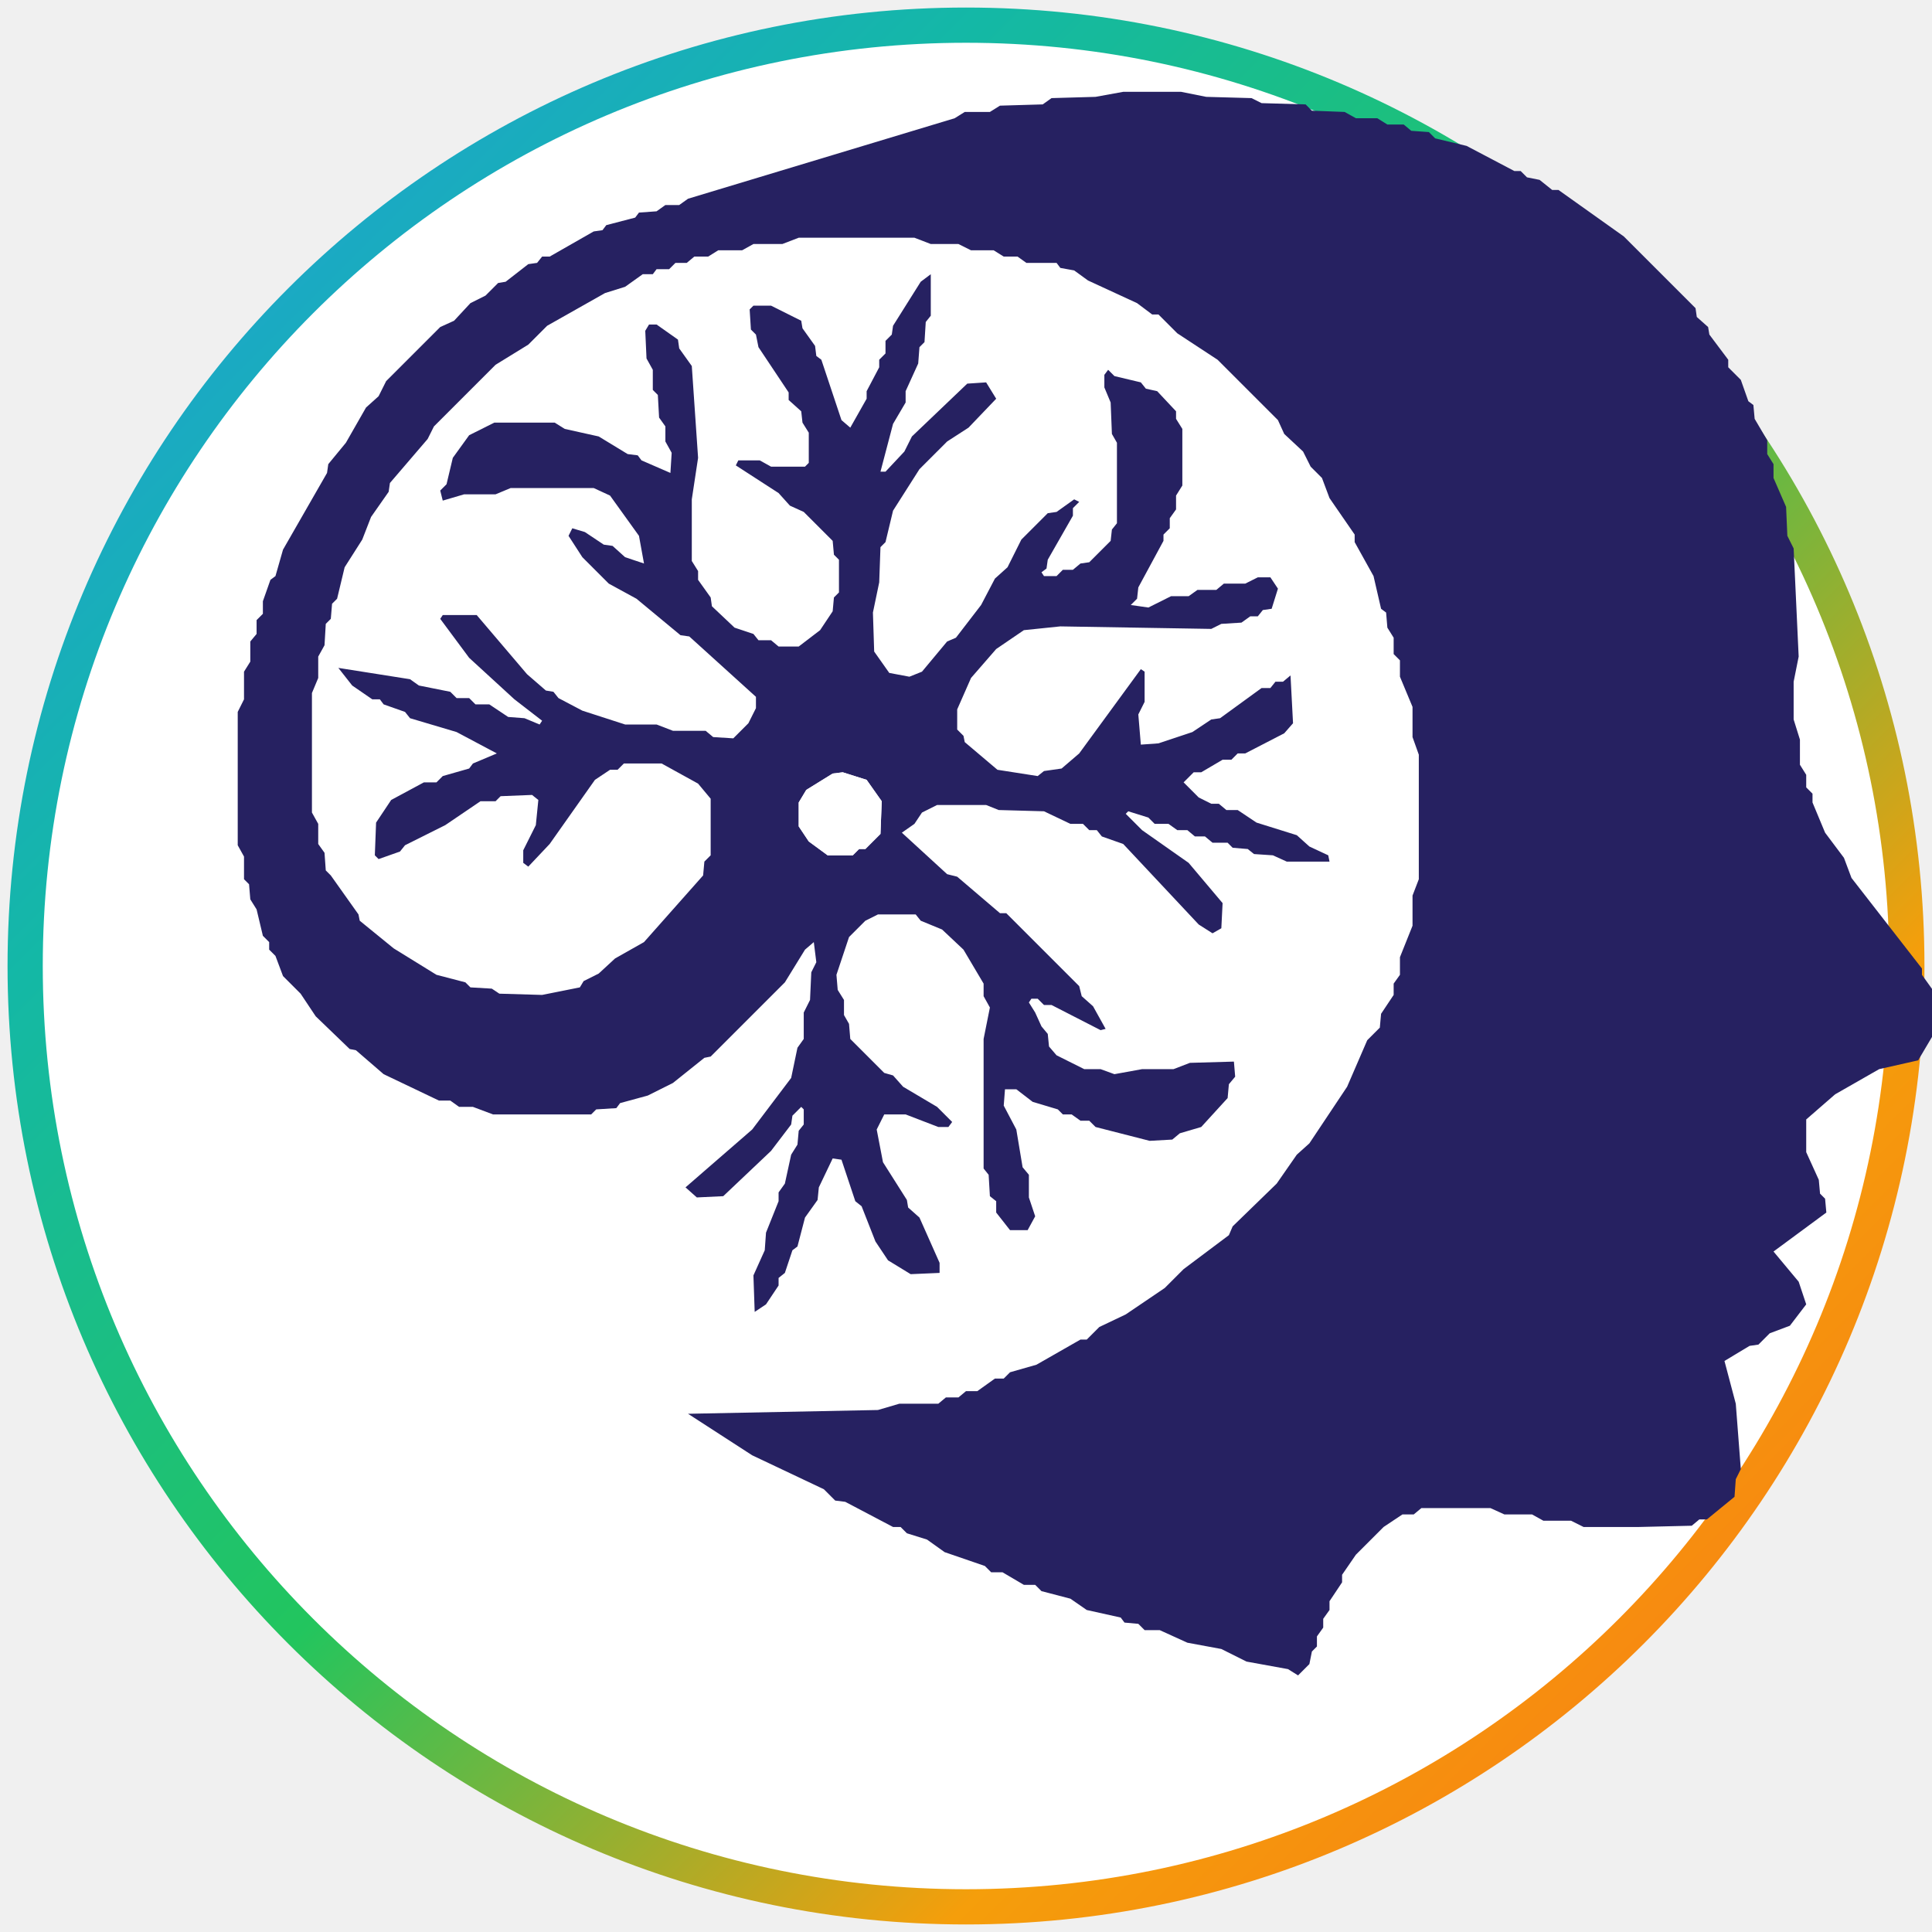
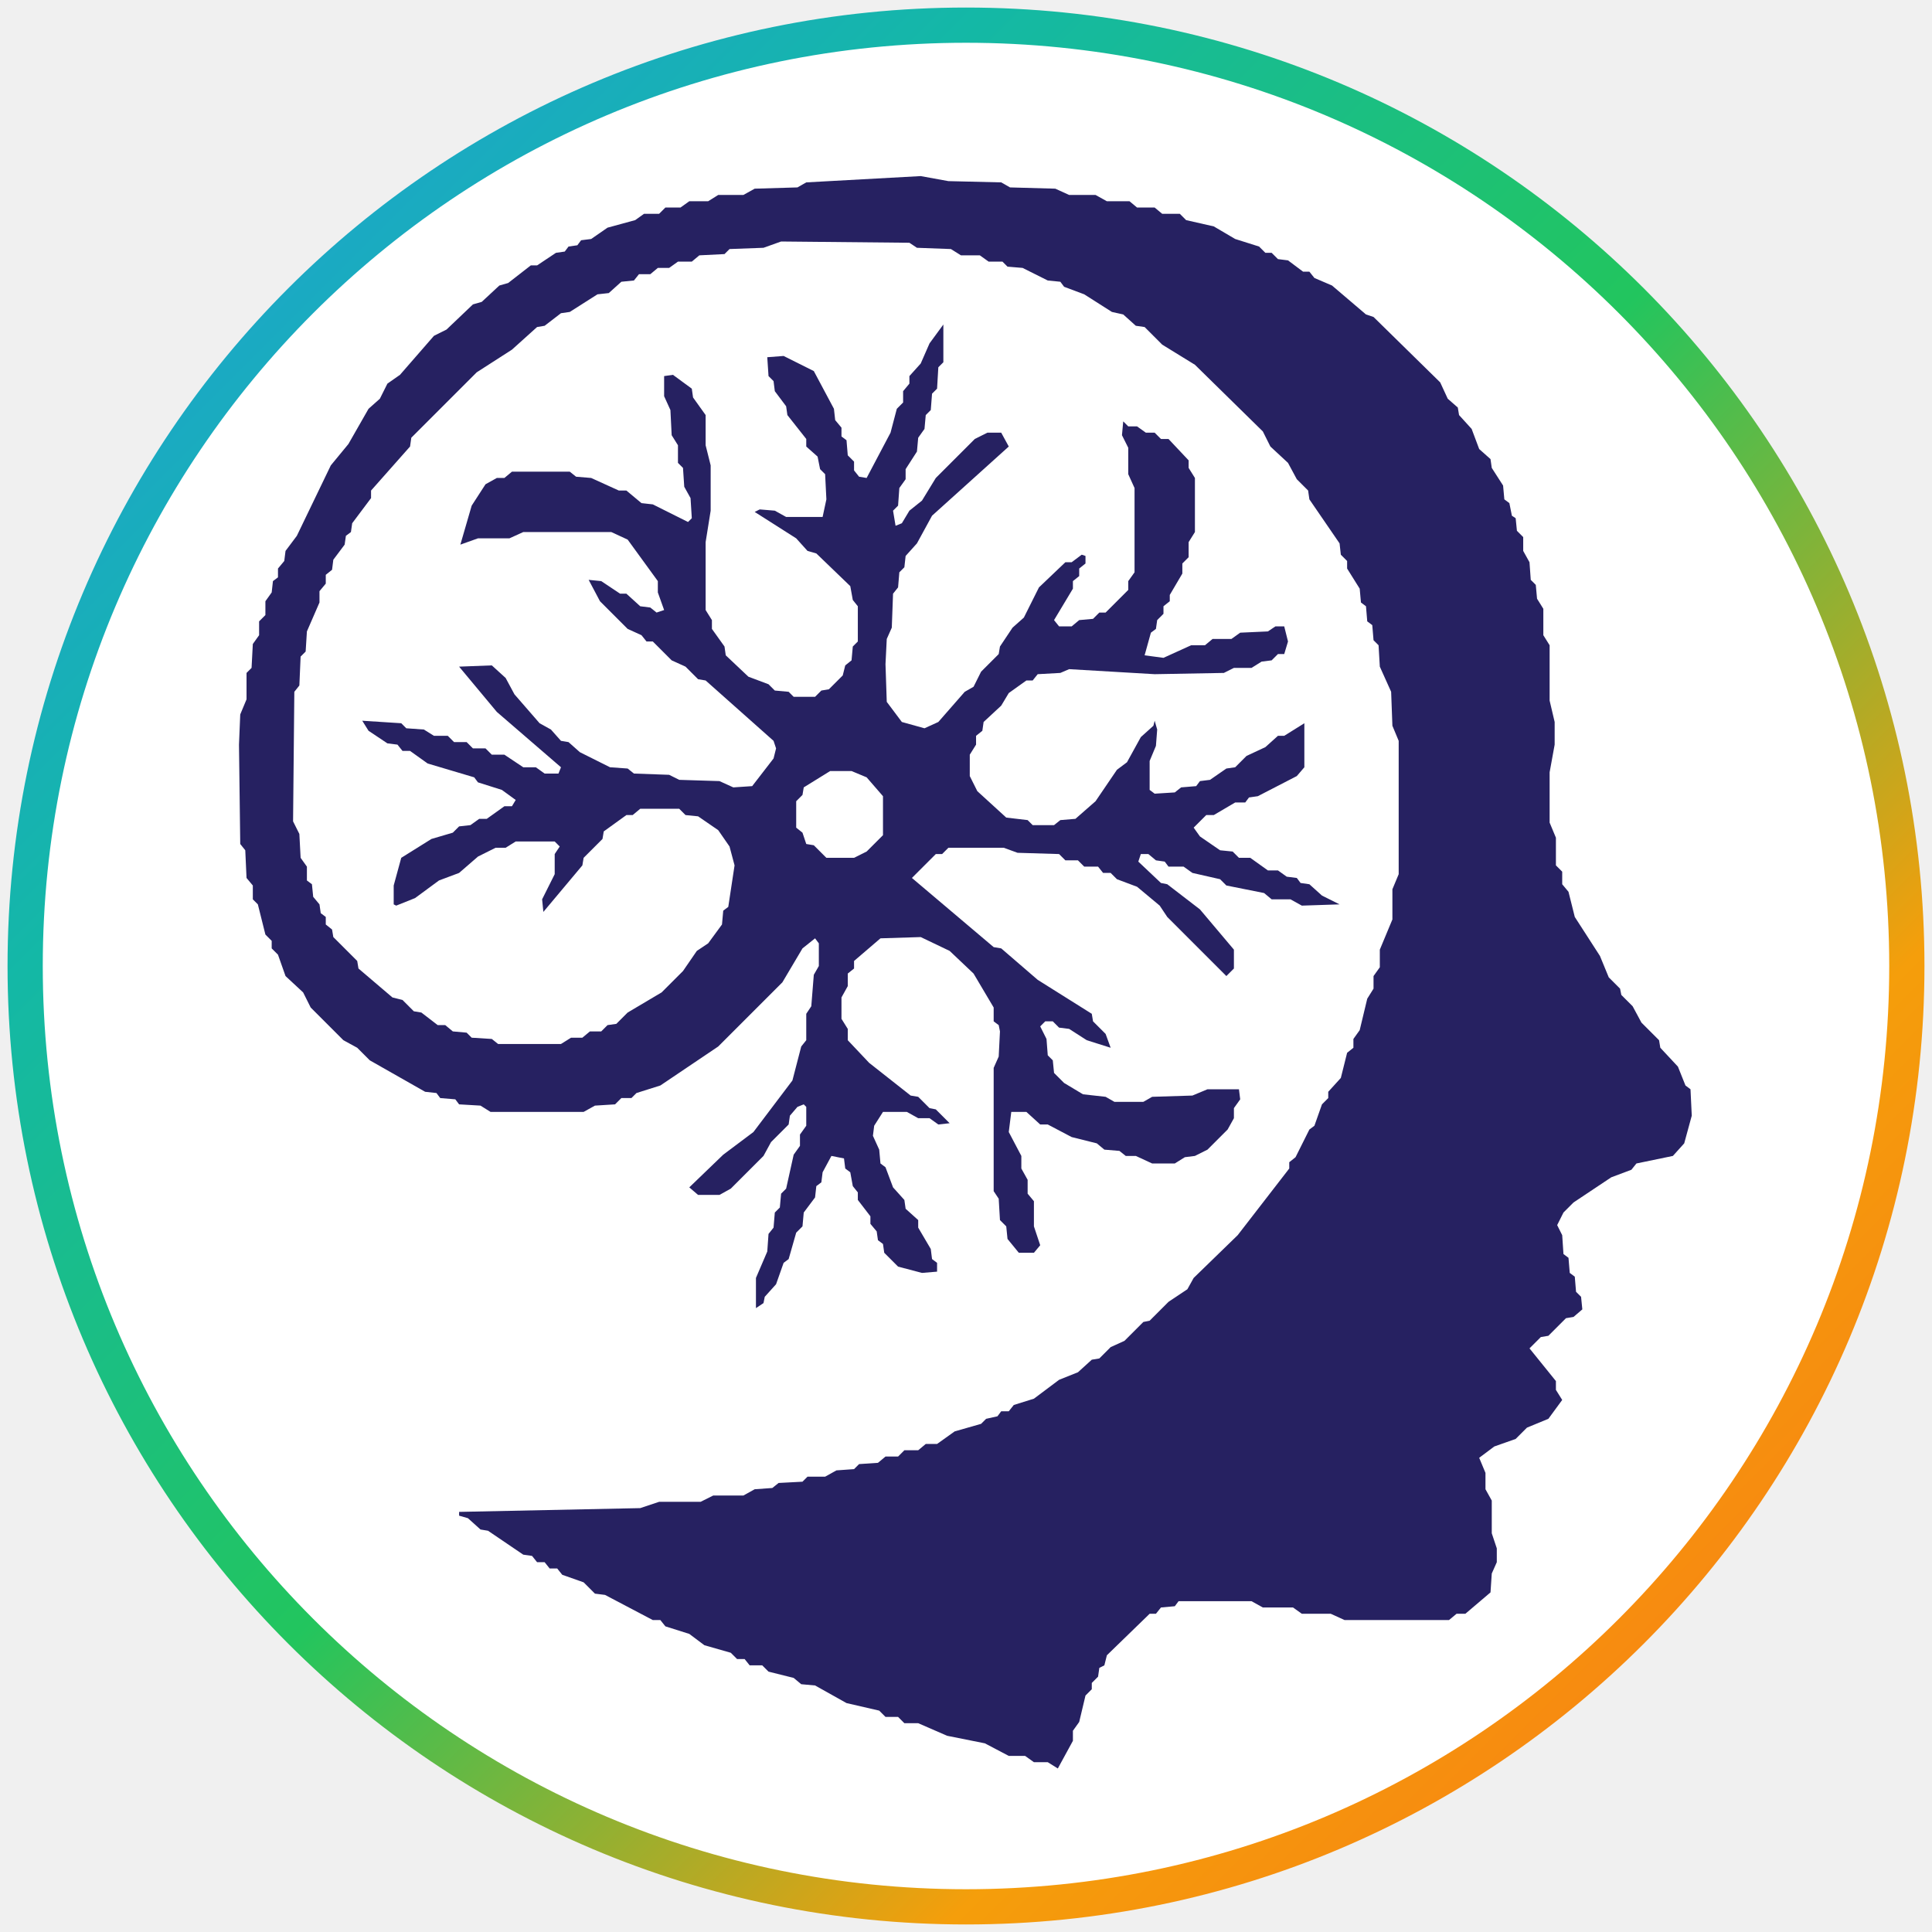
<svg xmlns="http://www.w3.org/2000/svg" viewBox="0 0 1536 1536" width="1536" height="1536" style="color-scheme:only light;forced-color-adjust:none">
-   <style>svg{color-scheme:only light;forced-color-adjust:none} *{forced-color-adjust:none}</style>
+   <style>svg{color-scheme:only light;forced-color-adjust:none}*{forced-color-adjust:none}</style>
  <defs>
    <linearGradient id="r" x1="0" y1="0" x2="1" y2="1">
      <stop offset="0" stop-color="#2397E8" />
      <stop offset=".25" stop-color="#14B8A6" />
      <stop offset=".5" stop-color="#22C55E" />
      <stop offset=".75" stop-color="#F59E0B" />
      <stop offset="1" stop-color="#F97316" />
    </linearGradient>
  </defs>
  <circle cx="768" cy="768" r="748" fill="#FFFFFF" stroke="url(#r)" stroke-width="28" />
  <circle cx="768" cy="768" r="716" fill="#FFFFFF" />
-   <path fill="#262161" d="M547 158l-7 5-11 0-7 5-14 1-3 4-23 6-3 4-7 1-35 20h-6l-4 5-7 1-18 14-6 1-10 10-12 6-13 14-11 5-43 43-6 12-10 9-16 28-14 17-1 7-35 61-6 21-4 3-6 17v10l-5 5v11l-5 6v16l-5 8v22l-5 10v106l5 9v18l4 4 1 12 5 8 5 21 5 5v6l5 5 6 16 14 14 12 18 27 26 5 1 22 19 44 21h9l7 5h11l16 6h78l4-4 16-1 3-4 22-6 20-10 25-20 5-1 59-59 16-26 7-6 2 16-4 8-1 22-5 10v21l-5 7-5 24-31 41-53 46 9 8 21-1 38-36 16-21 1-7 7-7 2 2v12l-4 5-1 11-5 8-5 23-5 7v7l-10 25-1 14-9 20 1 29 9-6 10-15v-6l5-4 6-18 4-3 6-23 10-14 1-10 11-23 7 1 11 33 5 4 11 28 10 15 18 11 23-1v-8l-16-36-9-8-1-6-19-30-5-26 6-12h17l26 10 8 0 3-4-12-12-27-16-8-9-7-2-27-27-1-12-4-7v-12l-5-8-1-12 10-30 13-13 10-5h30l4 5 17 7 17 16 16 27v10l5 9-5 25v103l4 5 1 17 5 4v9l11 14h14l6-11-5-15v-18l-5-6-5-30-10-19 1-13h9l13 10 20 6 4 4h7l7 5h7l5 5 43 11 18-1 6-5 17-5 21-23 1-11 5-6-1-12-35 1-13 5h-25l-22 4-11-4h-13l-22-11-6-7-1-10-5-6-5-11-5-8 2-3h5l5 5h6l39 20 4-1-10-18-9-8-2-8-43-43-15-15-5 0-34-29-8-2-36-33 10-7 6-9 12-6 39 0 10 4 36 1 21 10h10l5 5h6l4 5 17 6 60 64 11 7 7-4 1-20-27-32-37-26-13-13 2-2 16 5 5 5h11l7 5h8l6 5h8l6 5h12l4 4 12 1 5 4 15 1 11 5h34l-1-5-15-7-10-9-32-10-15-10h-9l-6-5h-6l-10-5-12-12 8-8 6 0 17-10 7 0 5-5h6l31-16 7-8-2-38-6 5h-6l-4 5h-7l-33 24-7 1-15 10-27 9-14 1-2-24 5-10v-24l-3-2-49 67-14 12-14 2-5 4-32-5-26-22-1-5-5-5v-16l11-25 20-23 22-15 29-3 120 2 8-4 16-1 7-5h6l4-5 7-1 5-16-6-9h-10l-10 5h-17l-6 5h-15l-7 5h-14l-18 9-14-2 5-5 1-9 20-37v-5l5-5v-8l5-7v-11l5-8v-45l-5-8v-6l-15-16-9-2-4-5-21-5-5-5-3 4v10l5 12 1 25 4 7v64l-4 5-1 9-17 17-7 1-6 5h-8l-5 5h-10l-2-3 4-3 1-7 20-35v-6l5-5-4-2-14 10-7 1-21 21-11 22-10 9-11 21-20 26-7 3-20 24-10 4-16-3-12-17-1-31 5-24 1-28 4-4 6-25 21-33 22-22 17-11 22-23-8-13-15 1-44 42-6 12-15 16-4 0 10-38 10-17v-9l10-22 1-13 4-4 1-16 4-5v-33l-8 6-22 35-1 7-5 5v10l-5 5v6l-10 19v6l-13 23-7-6-16-48-4-3-1-8-10-14-1-6-24-12h-14l-3 3 1 16 4 4 2 10 24 36v6l10 9 1 9 5 8v24l-3 3-27 0-9-5-17 0-2 4 34 22 9 10 11 5 23 23 1 11 4 4v26l-4 4-1 11-10 15-17 13h-16l-6-5h-10l-4-5-15-5-18-17-1-7-10-14v-7l-5-8v-49l5-33-5-73-10-14-1-7-17-12h-6l-3 5 1 22 5 9v16l4 4 1 18 5 7v12l5 9-1 16-23-10-3-4-8-1-23-14-27-6-8-5h-48l-20 10-13 18-5 21-5 5 2 8 17-5h25l12-5h66l13 6 23 32 4 22-15-5-10-9-7-1-15-10-10-3-3 6 11 17 21 21 22 12 35 29 7 1 53 48v9l-6 12-12 12-16-1-6-5h-26l-13-5h-25l-34-11-19-10-4-5-6-1-15-13-40-47h-27l-2 3 23 31 36 33 22 17-2 3-12-5-13-1-15-10h-11l-5-5h-10l-5-5-25-5-7-5-57-9 11 14 16 11h6l3 4 17 6 4 5 37 11 32 17-19 8-3 4-21 6-5 5h-10l-26 14-12 18-1 26 3 3 17-6 4-5 32-16 28-19h12l4-4 25-1 5 4-2 20-10 20v10l4 3 17-18 36-51 12-8h6l5-5h30l29 16 10 12v45l-5 5-1 11-47 53-23 13-13 12-12 6-3 5-30 6-34-1-6-4-17-1-4-4-23-6-34-21-27-22-1-5-22-31-4-4-1-14-5-7v-16l-5-9v-95l5-12v-17l5-9 1-17 4-4 1-12 4-4 6-25 14-22 7-18 14-20 1-7 30-35 5-10 49-49 26-16 15-15 46-26 16-5 14-10h8l3-4h10l5-5h9l6-5h11l8-5h19l9-5h23l13-5h92l13 5h22l10 5h18l8 5h11l7 5h24l3 4 11 2 11 8 39 18 12 9h5l15 15 32 21 48 48 5 11 15 14 6 12 9 9 6 16 20 29v6l15 27 6 26 4 3 1 12 5 8v13l5 5v13l10 24v24l5 14v99l-5 13v24l-10 25v14l-5 7v9l-10 15-1 11-10 10-16 37-30 45-10 9-16 23-35 34-3 7-36 27-15 15-31 21-21 10-10 10-5 0-35 20-21 6-5 5h-7l-14 10h-9l-6 5h-10l-6 5h-31l-17 5-151 3 51 33 57 27 9 9 8 1 38 20h6l5 5 16 5 14 10 32 11 5 5h9l17 10h9l5 5 23 6 13 9 27 6 3 4 11 1 5 5 12 0 22 10 27 5 20 10 33 6 8 5 9-9 2-10 4-4v-8l5-7v-7l5-7v-7l10-15v-6l11-16 22-22 15-10h9l6-5h55l11 5h22l9 5h22l10 5h44l42-1 6-5h6l22-18 1-14 4-8-4-52-9-34 20-12 7-1 9-9 16-6 13-17-6-18-20-24 42-31-1-11-4-4-1-11-10-22v-26l23-20 35-20 31-7 13-22 1-19-1-13-10-14v-5l-56-72-6-16-15-20-10-24v-7l-5-5v-10l-5-8v-20l-5-16v-30l4-20-4-86-5-10-1-23-10-23v-11l-5-8v-11l-10-17-1-11-4-3-6-17-10-10v-6l-15-20-1-6-9-8-1-7-57-57-52-37-5 0-10-8-10-2-5-5-5 0-38-20-25-6-5-5-14-1-6-5-13 0-8-5-17 0-9-5-26-1-5-5-35-1-8-4-36-1-20-4-46 0-22 4-35 1-7 5-34 1-8 5-20 0-8 5zM662 615l8-1 19 6 12 17-1 26-12 12h-5l-5 5h-20l-15-11-8-12v-19l6-10z" />
-   <path fill="#FFFFFF" d="M662 615l8-1 19 6 12 17-1 26-12 12h-5l-5 5h-20l-15-11-8-12v-19l6-10z" />
+   <path fill="#262161" fill-rule="evenodd" d="M548 160 541 165 529 165 524 170 512 170 505 175 483 181 470 190 462 191 459 195 452 196 449 200 442 201 427 211 422 211 404 225 397 227 383 240 376 242 355 262 345 267 318 298 308 305 302 317 293 325 277 353 263 370 236 426 227 438 226 446 221 452 221 459 217 462 216 471 211 478 211 489 206 494 206 505 201 512 200 531 196 535 196 556 191 568 190 592 191 671 195 676 196 698 201 704 201 715 205 719 211 743 216 748 216 754 221 759 227 776 241 789 247 801 273 827 284 833 294 843 338 868 347 869 350 873 362 874 365 878 382 879 390 884 464 884 473 879 489 878 494 873 502 873 506 869 525 863 571 832 622 781 638 754 648 746 651 750 651 768 647 775 645 800 641 806 641 827 637 832 630 859 599 900 575 918 548 944 555 950 572 950 581 945 607 919 613 908 627 894 628 887 634 880 639 878 641 880 641 895 636 902 636 911 631 918 625 945 621 949 620 960 616 964 615 976 611 981 610 995 601 1016 601 1040 607 1036 608 1031 617 1021 623 1004 627 1001 633 980 638 975 639 964 648 952 649 943 653 940 654 932 661 919 671 921 672 929 676 932 678 943 682 948 682 954 692 967 692 973 697 979 698 986 702 989 703 996 714 1007 733 1012 745 1011 745 1004 741 1001 740 993 730 976 730 970 720 961 719 954 710 944 704 928 700 925 699 914 694 903 695 895 702 884 721 884 730 889 739 889 746 894 755 893 744 882 739 881 730 872 724 871 691 845 674 827 674 818 669 810 669 793 674 784 674 774 679 770 679 764 700 746 732 745 755 756 774 774 790 801 790 812 794 815 795 820 794 840 790 849 790 947 794 953 795 970 800 975 801 985 810 996 822 996 827 990 822 975 822 955 817 949 817 938 812 929 812 919 802 900 804 884 816 884 827 894 833 894 852 904 872 909 878 914 890 915 895 919 903 919 916 925 934 925 942 920 950 919 960 914 976 898 981 889 981 881 986 874 985 866 960 866 948 871 916 872 909 876 886 876 879 872 861 870 846 861 838 853 837 843 833 839 832 826 827 816 831 812 837 812 842 817 850 818 864 827 883 833 879 822 869 812 868 806 825 779 796 754 790 753 725 698 744 679 749 679 754 674 798 674 809 678 842 679 847 684 857 684 862 689 873 689 877 694 883 694 888 699 904 705 922 720 928 729 975 776 981 770 981 755 954 723 928 703 923 702 905 685 907 679 913 679 919 684 926 685 929 689 941 689 948 694 970 699 975 704 1005 710 1011 715 1026 715 1035 720 1065 719 1051 712 1041 703 1034 702 1031 698 1023 697 1016 692 1008 692 994 682 985 682 980 677 970 676 954 665 949 658 959 648 965 648 982 638 990 638 993 634 1000 633 1031 617 1037 610 1037 575 1021 585 1016 585 1006 594 991 601 982 610 975 611 962 620 954 621 951 625 939 626 934 630 918 631 914 628 914 605 919 593 920 580 918 573 917 577 907 586 896 606 888 612 871 637 855 651 843 652 838 656 821 656 817 652 800 650 777 629 771 617 771 600 776 592 776 585 781 581 782 574 796 561 802 551 816 541 821 541 825 536 843 535 850 532 918 536 973 535 981 531 995 531 1003 526 1011 525 1016 520 1021 520 1024 510 1021 498 1014 498 1008 502 986 503 979 508 964 508 958 513 947 513 925 523 910 521 915 503 919 500 920 493 925 488 925 482 930 478 930 473 940 456 940 448 945 443 945 431 950 423 950 380 945 372 945 366 929 349 923 349 918 344 911 344 904 339 897 339 893 335 892 346 897 356 897 377 902 388 902 455 897 462 897 469 879 487 874 487 869 492 858 493 852 498 842 498 838 493 853 468 853 462 858 458 858 452 863 448 863 442 860 441 852 447 847 447 826 467 814 491 805 499 795 514 794 520 780 534 774 546 767 550 746 574 735 579 717 574 705 558 704 528 705 508 709 499 710 472 714 467 715 455 719 451 720 442 729 432 741 410 802 355 796 344 785 344 775 349 744 380 733 398 723 406 717 416 712 418 710 406 714 402 715 388 720 381 720 373 729 359 730 348 735 341 736 330 740 326 741 313 745 309 746 292 750 288 750 258 739 273 732 289 723 299 723 305 718 311 718 320 713 325 708 344 689 380 683 379 679 374 679 367 674 362 673 350 669 347 669 340 664 334 663 325 647 295 623 283 610 284 611 299 615 303 616 311 625 323 626 330 641 349 641 355 650 363 652 373 656 377 657 397 654 411 625 411 616 406 604 405 600 407 633 428 642 438 649 440 676 466 678 477 682 482 682 510 678 514 677 525 672 529 670 537 659 548 653 549 648 554 631 554 627 550 616 549 611 544 595 538 577 521 576 514 566 500 566 493 561 485 561 431 565 406 565 370 561 354 561 330 551 316 550 309 535 298 528 299 528 315 533 326 534 346 539 354 539 368 543 372 544 387 549 396 550 412 547 415 519 401 510 400 498 390 492 390 470 380 458 379 453 375 407 375 401 380 395 380 386 385 375 402 366 433 380 428 405 428 416 423 486 423 499 429 523 462 523 471 528 485 522 487 517 483 509 482 498 472 493 472 478 462 468 461 477 478 499 500 510 505 514 510 519 510 534 525 545 530 555 540 561 541 615 589 617 595 615 603 598 625 583 626 572 621 540 620 532 616 504 615 499 611 485 610 461 598 452 590 446 589 438 580 429 575 409 552 402 539 391 529 365 530 395 566 446 610 444 615 433 615 426 610 416 610 401 600 391 600 386 595 376 595 371 590 361 590 356 585 345 585 337 580 323 579 319 575 288 573 293 581 308 591 316 592 320 597 326 597 340 607 377 618 380 622 399 628 410 636 407 641 401 641 387 651 381 651 374 656 365 657 360 662 343 667 319 682 313 704 313 719 315 720 330 714 349 700 365 694 380 681 394 674 402 674 410 669 441 669 445 673 441 679 441 695 431 715 432 725 463 688 464 682 479 667 480 661 498 648 503 648 509 643 540 643 545 648 555 649 571 660 580 673 584 688 579 721 575 724 574 735 563 750 554 756 543 772 526 789 499 805 490 814 483 815 478 820 469 820 463 825 454 825 446 830 396 830 391 826 375 825 371 821 360 820 354 815 348 815 335 805 329 804 320 795 312 793 285 770 284 764 265 745 264 739 259 735 259 729 255 726 254 719 249 713 248 703 244 700 244 689 239 682 238 663 233 653 234 550 238 545 239 522 243 518 244 502 254 479 254 470 259 464 259 457 264 453 265 445 274 433 275 426 279 423 280 416 295 396 295 390 326 355 327 348 379 296 407 278 427 260 433 259 446 249 453 248 475 234 484 233 494 224 504 223 508 218 517 218 523 213 532 213 539 208 550 208 556 203 576 202 580 198 607 197 621 192 723 193 729 197 756 198 764 203 779 203 786 208 797 208 801 212 813 213 833 223 843 224 846 228 862 234 884 248 893 250 903 259 910 260 924 274 950 290 1004 343 1010 355 1024 368 1031 381 1040 390 1041 397 1065 432 1066 441 1071 446 1071 452 1081 468 1082 479 1086 482 1087 494 1091 497 1092 509 1096 513 1097 530 1106 550 1107 577 1112 589 1112 695 1107 707 1107 731 1097 755 1097 769 1092 776 1092 786 1087 794 1081 819 1076 826 1076 833 1071 837 1066 857 1056 868 1056 873 1051 878 1045 895 1041 898 1030 920 1025 924 1025 929 984 982 949 1016 944 1025 929 1035 914 1050 909 1051 894 1066 883 1071 874 1080 868 1081 857 1091 842 1097 822 1112 806 1117 802 1122 796 1122 793 1126 784 1128 780 1132 759 1138 745 1148 736 1148 730 1153 719 1153 714 1158 704 1158 698 1163 683 1164 679 1168 665 1169 656 1174 642 1174 638 1178 619 1179 614 1183 600 1184 591 1189 567 1189 557 1194 524 1194 509 1199 365 1202 365 1205 372 1207 382 1216 388 1217 416 1236 423 1237 427 1242 433 1242 437 1247 443 1247 447 1252 464 1258 473 1267 481 1268 519 1288 525 1288 529 1293 548 1299 560 1308 581 1314 586 1319 592 1319 596 1324 606 1324 611 1329 631 1334 637 1339 648 1340 673 1354 699 1360 704 1365 714 1365 719 1370 730 1370 753 1380 783 1386 802 1396 815 1396 822 1401 833 1401 841 1406 853 1384 853 1376 858 1369 863 1348 868 1343 868 1338 873 1333 874 1326 878 1324 880 1316 914 1283 919 1283 923 1278 934 1277 937 1273 995 1273 1004 1278 1028 1278 1035 1283 1058 1283 1069 1288 1152 1288 1158 1283 1165 1283 1185 1266 1186 1251 1190 1242 1190 1231 1186 1219 1186 1193 1181 1184 1181 1171 1176 1159 1188 1150 1205 1144 1214 1135 1231 1128 1242 1113 1237 1105 1237 1098 1216 1072 1225 1063 1231 1062 1245 1048 1251 1047 1258 1041 1257 1031 1253 1027 1252 1015 1248 1012 1247 1000 1243 997 1242 982 1238 974 1243 964 1251 956 1281 936 1297 930 1301 925 1330 919 1339 909 1345 887 1344 866 1340 863 1334 848 1320 833 1319 827 1305 813 1298 800 1289 791 1288 786 1279 777 1272 760 1252 729 1247 709 1242 703 1242 693 1237 688 1237 666 1232 654 1232 614 1236 592 1236 574 1232 557 1232 513 1227 505 1227 484 1222 476 1221 465 1217 461 1216 447 1211 438 1211 427 1206 422 1205 412 1202 410 1200 400 1196 397 1195 386 1186 372 1185 365 1176 357 1170 341 1160 330 1159 324 1151 317 1145 304 1092 252 1086 250 1059 227 1045 221 1041 216 1036 216 1024 207 1016 206 1011 201 1006 201 1001 196 982 190 965 180 943 175 938 170 924 170 918 165 904 165 898 160 880 160 871 155 850 155 839 150 803 149 796 145 754 144 732 140 641 145 634 149 600 150 591 155 571 155 563 160z M660 613 677 613 689 618 702 633 702 664 689 677 679 682 657 682 647 672 641 671 638 662 633 658 633 637 638 632 639 626z" />
</svg>
